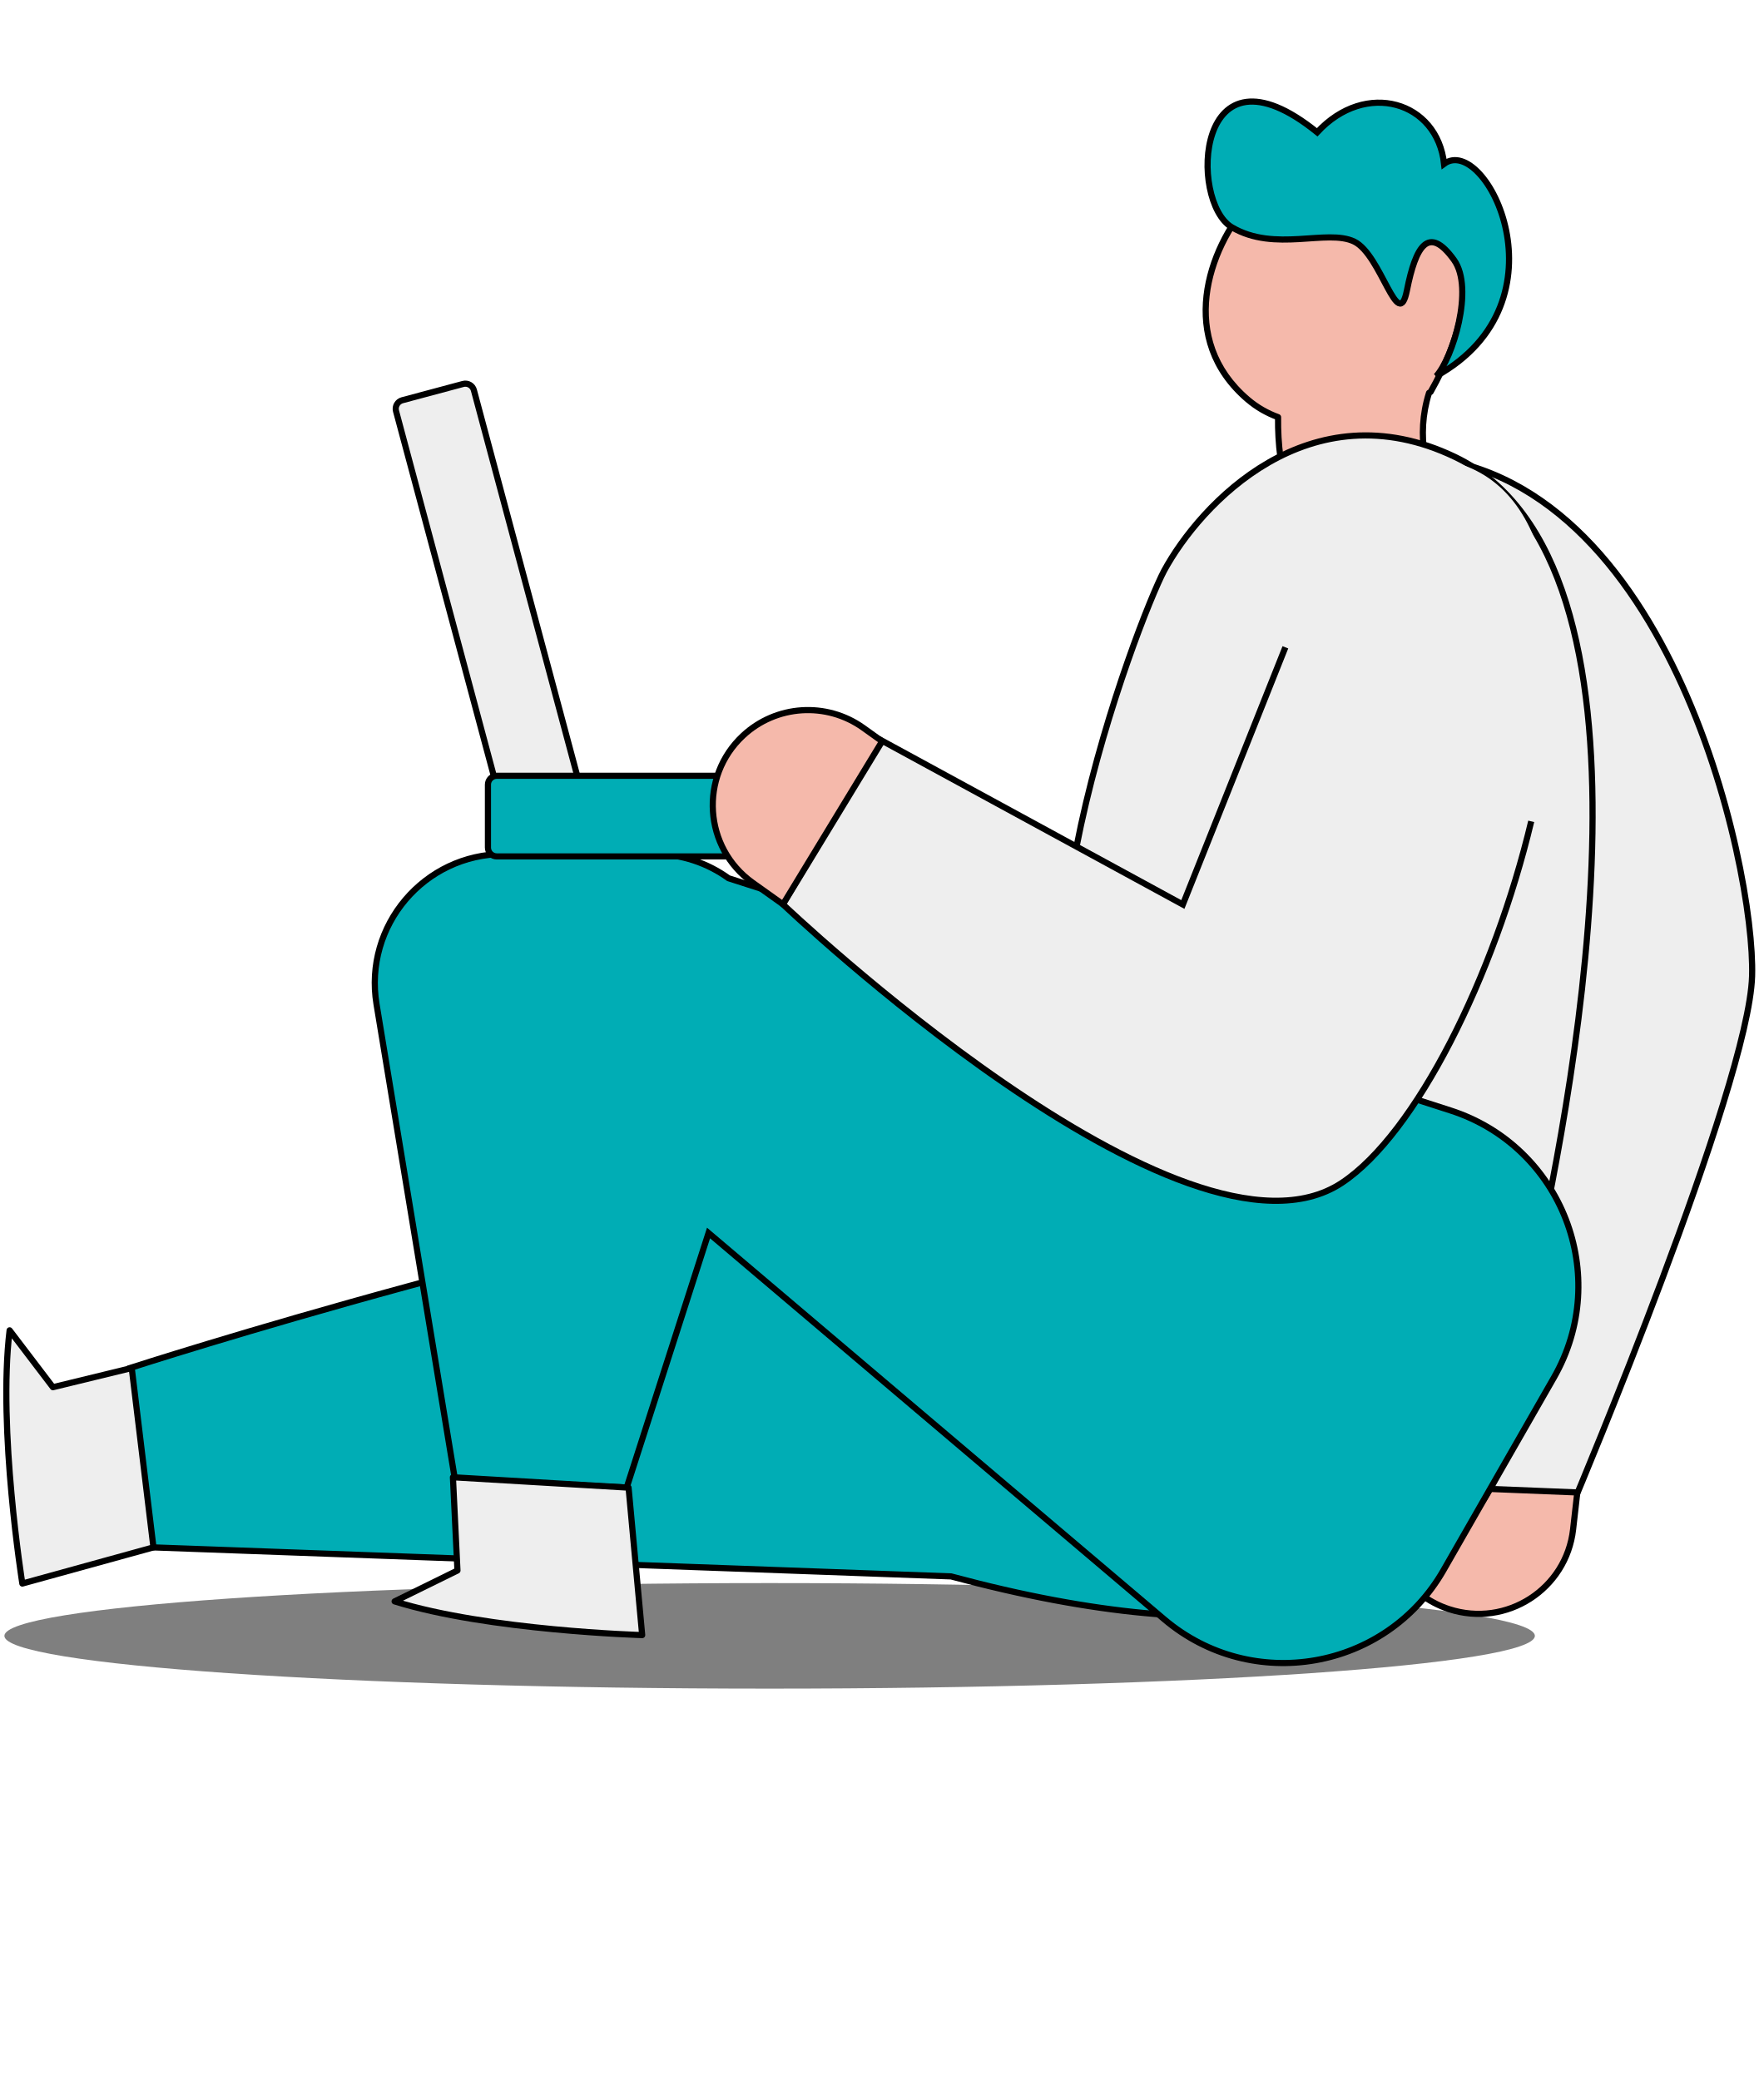
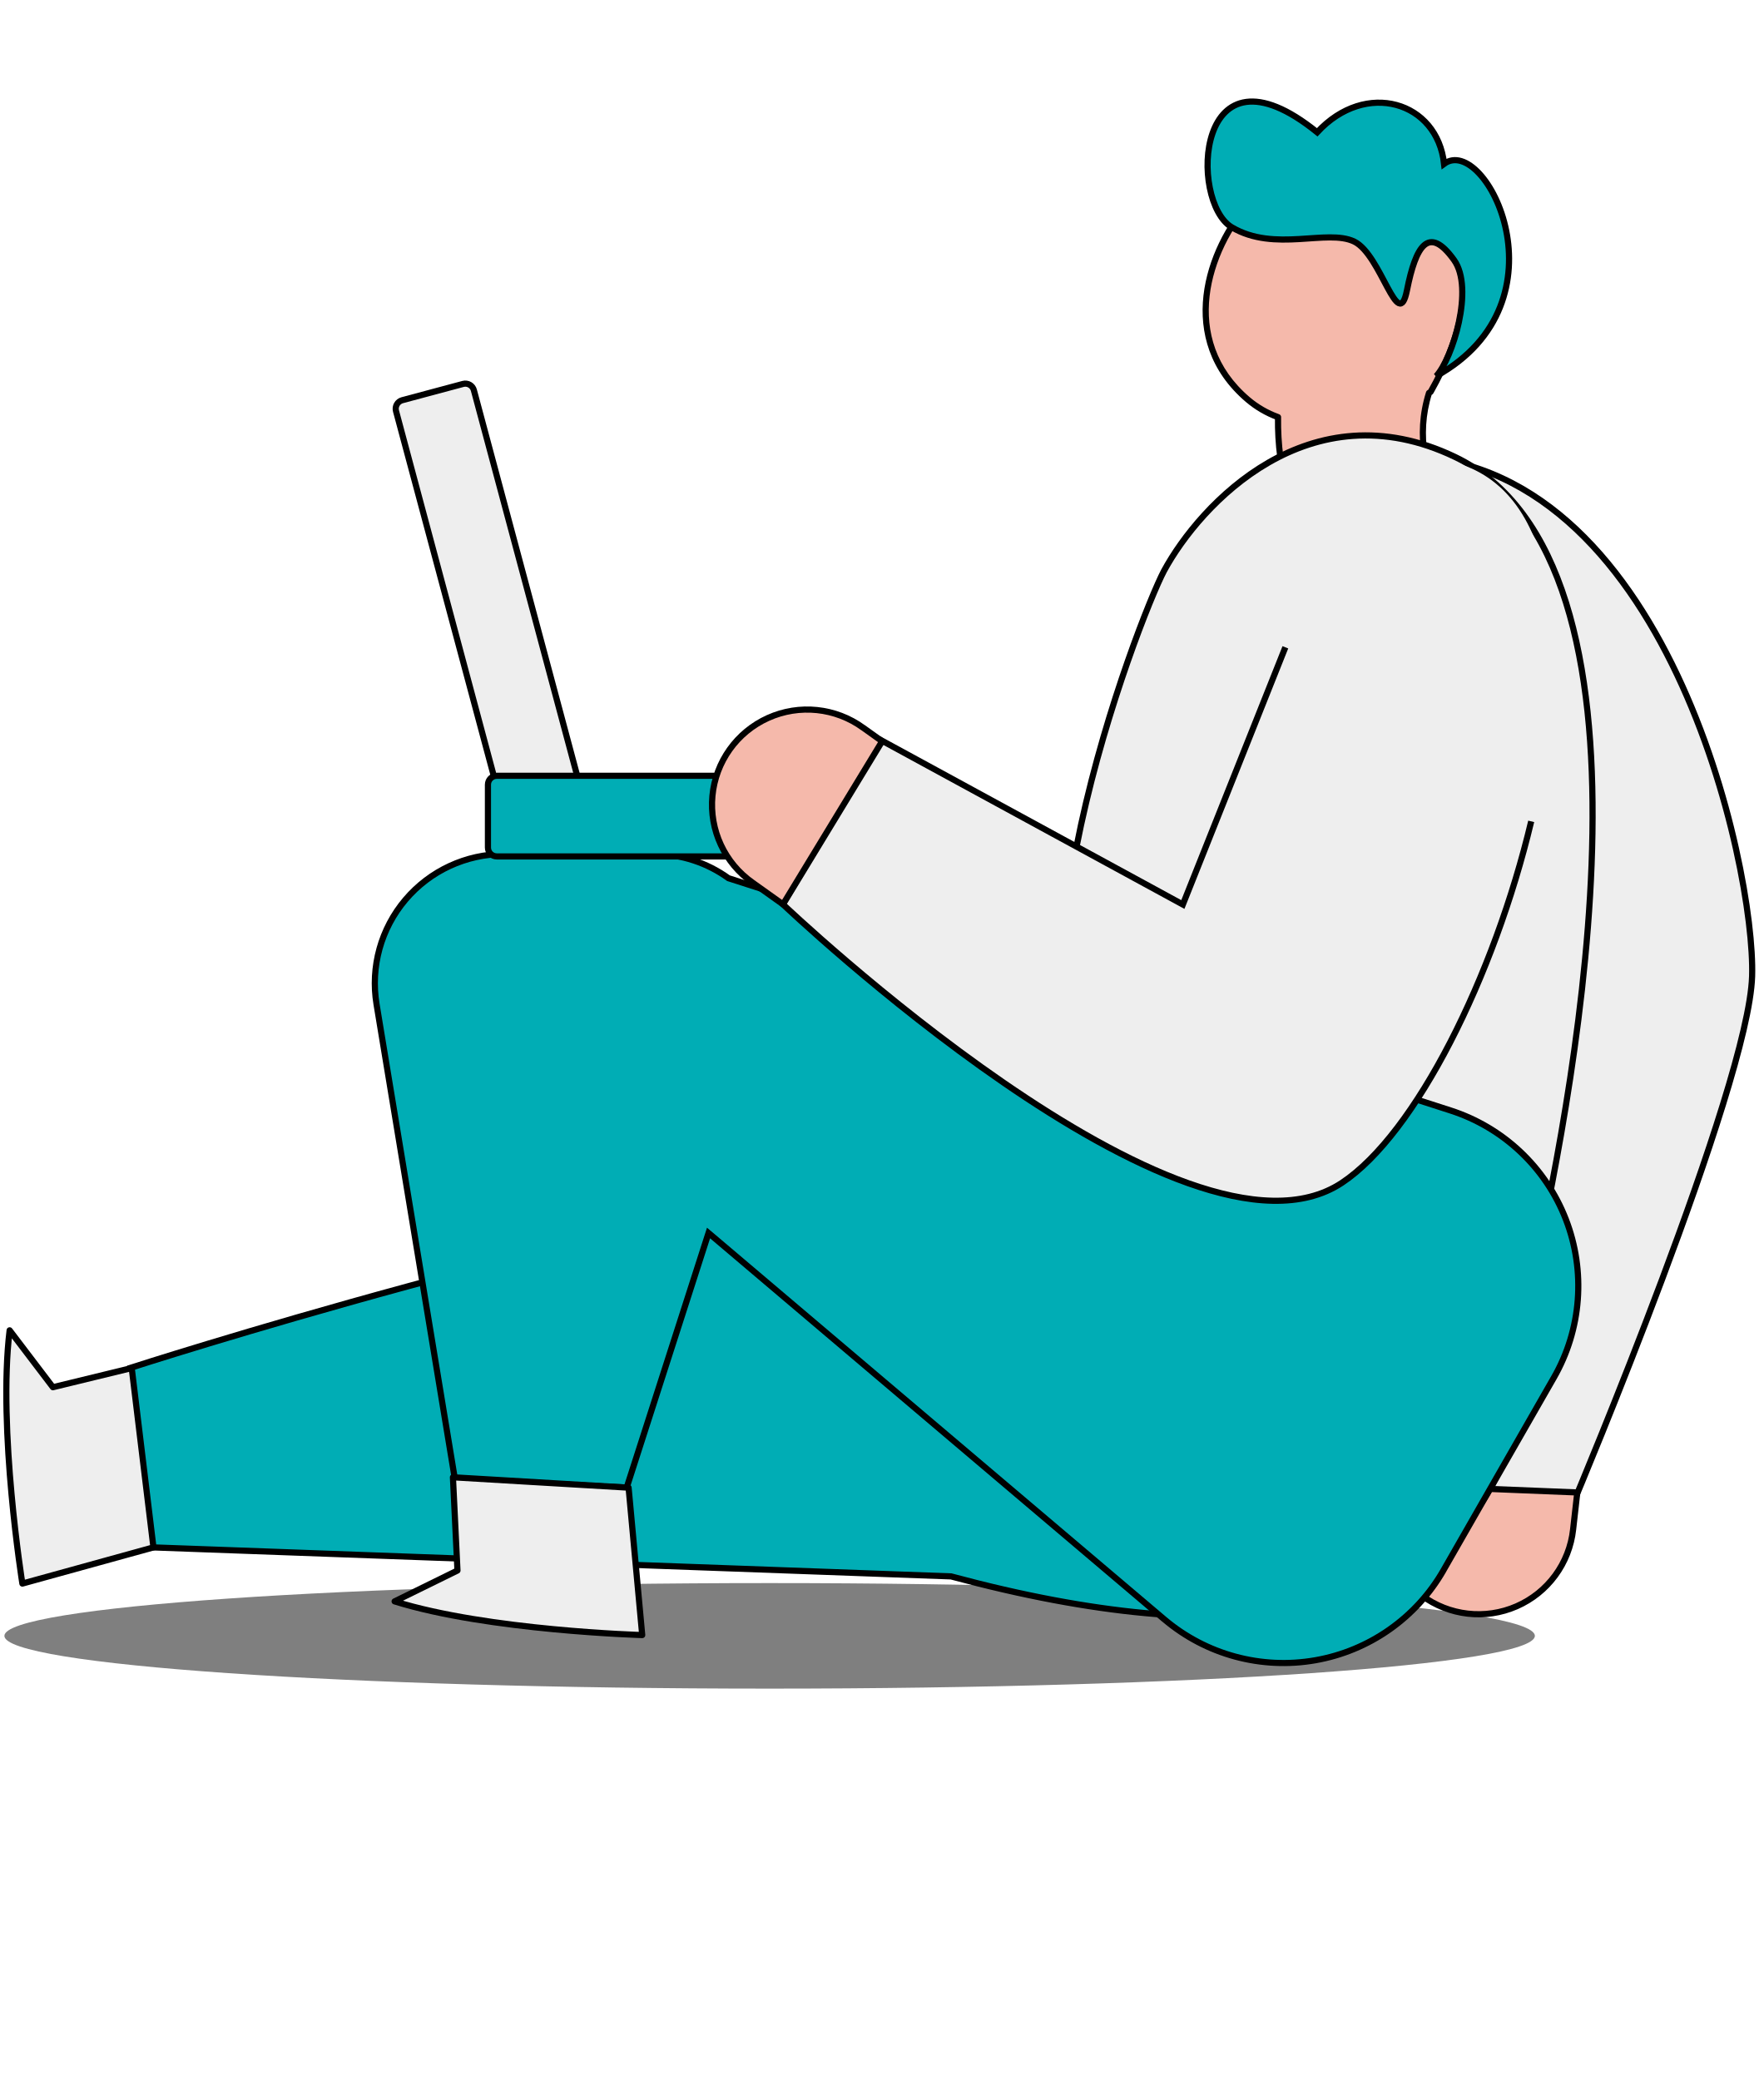
- <svg xmlns="http://www.w3.org/2000/svg" width="401" height="473" viewBox="0 0 401 473" fill="none">
-   <ellipse cx="175" cy="372" rx="174" ry="12" fill="black" fill-opacity="0.5" />
-   <path fill-rule="evenodd" clip-rule="evenodd" d="M290.611 94.861C288.169 93.97 285.842 92.668 283.72 90.859C267.696 77.208 274.567 56.612 284.264 45.889C293.962 35.167 353.284 39.444 325.299 89.118C325.181 89.189 325.061 89.26 324.939 89.332C321.81 99.288 324.449 107.827 327.615 118.072C328.906 122.251 330.285 126.714 331.396 131.672L301.716 129.546C293.558 118.468 290.466 107.302 290.611 94.861Z" fill="#F5B9AB" />
-   <path d="M283.72 90.859L283.266 91.392L283.72 90.859ZM290.611 94.861L290.851 94.204C291.13 94.306 291.314 94.573 291.311 94.87L290.611 94.861ZM284.264 45.889L284.783 46.359L284.264 45.889ZM325.299 89.118L325.909 89.461C325.849 89.566 325.764 89.654 325.66 89.717L325.299 89.118ZM324.939 89.332L324.272 89.122C324.324 88.957 324.435 88.817 324.585 88.729L324.939 89.332ZM327.615 118.072L326.946 118.279L327.615 118.072ZM331.396 131.672L332.078 131.519C332.127 131.735 332.07 131.961 331.926 132.129C331.782 132.296 331.567 132.386 331.346 132.37L331.396 131.672ZM301.716 129.546L301.666 130.243C301.462 130.229 301.274 130.125 301.153 129.96L301.716 129.546ZM284.173 90.327C286.229 92.078 288.481 93.34 290.851 94.204L290.372 95.518C287.856 94.6 285.456 93.257 283.266 91.392L284.173 90.327ZM284.783 46.359C280.016 51.63 275.95 59.328 275.042 67.355C274.138 75.35 276.361 83.671 284.173 90.327L283.266 91.392C275.055 84.396 272.702 75.594 273.652 67.198C274.598 58.833 278.816 50.872 283.746 45.42L284.783 46.359ZM324.69 88.774C331.639 76.439 333.097 67.046 331.378 60.066C329.664 53.105 324.752 48.393 318.613 45.487C312.465 42.577 305.134 41.507 298.738 41.833C295.543 41.996 292.602 42.507 290.176 43.296C287.737 44.09 285.88 45.146 284.783 46.359L283.746 45.42C285.073 43.952 287.191 42.797 289.743 41.966C292.308 41.131 295.374 40.604 298.667 40.436C305.246 40.101 312.815 41.195 319.212 44.223C325.618 47.255 330.895 52.255 332.736 59.732C334.573 67.19 332.952 76.959 325.909 89.461L324.69 88.774ZM324.585 88.729C324.705 88.658 324.823 88.588 324.939 88.519L325.66 89.717C325.54 89.789 325.418 89.862 325.293 89.935L324.585 88.729ZM326.946 118.279C323.79 108.063 321.068 99.316 324.272 89.122L325.606 89.542C322.552 99.259 325.108 107.591 328.283 117.866L326.946 118.279ZM330.713 131.825C329.609 126.898 328.238 122.46 326.946 118.279L328.283 117.866C329.573 122.042 330.96 126.53 332.078 131.519L330.713 131.825ZM301.766 128.848L331.446 130.975L331.346 132.37L301.666 130.243L301.766 128.848ZM291.311 94.87C291.167 107.17 294.218 118.185 302.279 129.131L301.153 129.96C292.899 118.752 289.764 107.435 289.912 94.853L291.311 94.87Z" fill="black" />
-   <path d="M330.624 59.12C335.268 65.582 330.266 81.541 326.575 85.532C357.158 68.563 337.796 30.276 328.36 37.258C326.822 23.103 310.58 18.108 299.507 30.08C271.747 7.662 270.286 45.862 280.085 51.671C289.883 57.48 301.771 51.948 307.94 54.944C314.11 57.939 317.917 76.085 319.915 66.014C321.914 55.943 324.818 51.044 330.624 59.12Z" fill="#00ADB5" stroke="black" stroke-width="1.399" />
-   <path d="M358.072 340.989L315.023 337.865L325.383 221.989C325.383 221.989 275.437 103.63 318.312 103.63C378.893 103.63 399.151 196.966 398.396 221.989C397.64 247.012 358.072 340.989 358.072 340.989Z" fill="#EEEEEE" stroke="black" stroke-width="1.399" />
-   <path d="M314.697 342.877L315.299 337.645L358.651 339.387L357.695 347.795C356.15 361.389 342.534 370.155 329.519 365.935C319.72 362.757 313.52 353.111 314.697 342.877Z" fill="#F5B9AB" stroke="black" stroke-width="1.399" stroke-linejoin="round" />
-   <path d="M252.211 257.602C224.208 230.451 259.008 140.516 264.684 129.813C272.947 114.561 297.75 88.028 330.852 103.912C380.909 127.932 358.035 246.78 349.037 287.978L252.211 257.602Z" fill="#EEEEEE" stroke="black" stroke-width="1.399" />
-   <path d="M34.154 351.857L29.642 311.065C29.642 311.065 134.411 277.111 220.758 264.371L339.316 274.612C357.125 316.696 348.342 394.038 216.256 358.481L34.154 351.857Z" fill="#00ADB5" stroke="black" stroke-width="1.399" />
-   <path fill-rule="evenodd" clip-rule="evenodd" d="M161.109 280.389L142.494 338.285L103.438 336.377L85.617 228.371C82.665 210.479 96.469 194.21 114.603 194.21L138.767 194.21L140.436 191.601L148.548 194.21C155.031 194.218 160.901 196.281 165.658 199.714L329.786 252.51C355.168 260.675 366.585 290.144 353.327 313.278L328.219 357.092C315.186 379.835 284.714 385.179 264.72 368.228L161.109 280.389Z" fill="#00ADB5" />
-   <path d="M161.109 280.389L161.561 279.855L160.763 279.179L160.443 280.175L161.109 280.389ZM142.494 338.285L142.46 338.983L142.996 339.009L143.16 338.499L142.494 338.285ZM103.438 336.377L102.747 336.49L102.839 337.048L103.403 337.075L103.438 336.377ZM85.617 228.371L86.307 228.257L85.617 228.371ZM114.603 194.21V194.91V194.21ZM138.767 194.21V194.91H139.15L139.356 194.587L138.767 194.21ZM140.436 191.601L140.651 190.935L140.138 190.77L139.847 191.224L140.436 191.601ZM148.548 194.21L148.334 194.876L148.438 194.91L148.547 194.91L148.548 194.21ZM165.658 199.714L165.249 200.281L165.339 200.346L165.444 200.38L165.658 199.714ZM329.786 252.51L330 251.844L329.786 252.51ZM353.327 313.278L353.934 313.626L353.327 313.278ZM328.219 357.092L327.612 356.744L328.219 357.092ZM264.72 368.228L265.172 367.694L264.72 368.228ZM160.443 280.175L141.828 338.07L143.16 338.499L161.775 280.603L160.443 280.175ZM142.528 337.586L103.472 335.678L103.403 337.075L142.46 338.983L142.528 337.586ZM104.128 336.263L86.307 228.257L84.927 228.485L102.747 336.49L104.128 336.263ZM86.307 228.257C83.425 210.791 96.9 194.91 114.603 194.91L114.603 193.511C96.037 193.511 81.904 210.166 84.927 228.485L86.307 228.257ZM114.603 194.91L138.767 194.91V193.511L114.603 193.511V194.91ZM139.356 194.587L141.026 191.978L139.847 191.224L138.178 193.833L139.356 194.587ZM140.222 192.267L148.334 194.876L148.762 193.544L140.651 190.935L140.222 192.267ZM148.547 194.91C154.879 194.917 160.606 196.931 165.249 200.281L166.068 199.147C161.195 195.631 155.183 193.519 148.549 193.511L148.547 194.91ZM165.444 200.38L329.571 253.176L330 251.844L165.873 199.048L165.444 200.38ZM329.571 253.176C354.53 261.204 365.757 290.182 352.72 312.931L353.934 313.626C367.412 290.106 355.806 260.145 330 251.844L329.571 253.176ZM352.72 312.931L327.612 356.744L328.826 357.44L353.934 313.626L352.72 312.931ZM327.612 356.744C314.796 379.108 284.833 384.363 265.172 367.694L264.267 368.761C284.595 385.995 315.575 380.562 328.826 357.44L327.612 356.744ZM265.172 367.694L161.561 279.855L160.657 280.923L264.267 368.761L265.172 367.694Z" fill="black" />
-   <path d="M102.988 335.936L142.926 338.298L146.022 371.825C146.022 371.825 110.986 370.809 89.732 364.161L104.018 357.14L102.988 335.936Z" fill="#EEEEEE" stroke="black" stroke-width="1.399" stroke-linejoin="round" />
-   <rect width="97.773" height="18.332" rx="2.009" transform="matrix(0.258819 0.965926 0.965926 -0.258819 89.5281 91.5376)" fill="#EEEEEE" stroke="black" stroke-width="1.399" />
-   <rect width="97.773" height="18.332" rx="2.009" transform="matrix(-1 0 0 1 208.723 176.418)" fill="#00ADB5" stroke="black" stroke-width="1.399" />
-   <path d="M29.952 311.095L34.892 351.877L5.081 360.105C5.081 360.105 -0.536 324.966 2.186 302.521L12.031 315.456L29.952 311.095Z" fill="#EEEEEE" stroke="black" stroke-width="1.399" stroke-linejoin="round" />
-   <path d="M177.994 205.615L200.366 168.338L268.96 205.689C265.815 162.582 295.402 100.546 326.471 104.325C380.976 110.953 340.821 245.301 305.116 268.983C269.41 292.664 177.994 205.615 177.994 205.615Z" fill="#EEEEEE" />
-   <path d="M348.174 186.777C339.738 222.124 321.933 257.829 305.116 268.983C269.41 292.664 177.994 205.615 177.994 205.615L200.366 168.338L268.96 205.689L292.274 147.2" stroke="black" stroke-width="1.399" />
-   <path d="M196.293 165.51L200.578 168.573L178.038 205.645L171.148 200.734C160.007 192.792 158.94 176.633 168.941 167.296C176.471 160.266 187.913 159.519 196.293 165.51Z" fill="#F5B9AB" stroke="black" stroke-width="1.399" stroke-linejoin="round" />
+ <svg xmlns="http://www.w3.org/2000/svg" width="401" height="473" fill="none">
+   <ellipse cx="175" cy="372" fill="#000" fill-opacity=".5" rx="174" ry="12" />
+   <path fill="#F5B9AB" fill-rule="evenodd" d="M290.61 94.86a22.5 22.5 0 0 1-6.89-4c-16.02-13.65-9.15-34.25.54-44.97 9.7-10.72 69.02-6.45 41.04 43.23l-.36.21c-3.13 9.96-.5 18.5 2.68 28.74 1.29 4.18 2.67 8.64 3.78 13.6l-29.68-2.12c-8.16-11.08-11.25-22.25-11.1-34.69Z" clip-rule="evenodd" />
+   <path fill="#000" d="m283.72 90.86-.45.53.45-.53Zm6.9 4 .23-.66c.28.1.46.37.46.67h-.7Zm-6.36-48.97.52.47-.52-.47Zm41.04 43.23.6.34a.7.7 0 0 1-.24.26l-.36-.6Zm-.36.21-.67-.2a.7.7 0 0 1 .31-.4l.36.6Zm2.68 28.74-.67.2.67-.2Zm3.78 13.6.68-.15a.7.7 0 0 1-.73.85l.05-.7Zm-29.68-2.12-.05.7a.7.7 0 0 1-.52-.29l.57-.41Zm-17.55-39.22a21.67 21.67 0 0 0 6.68 3.87l-.48 1.32a23.06 23.06 0 0 1-7.1-4.13l.9-1.06Zm.61-43.97c-4.76 5.27-8.83 12.97-9.74 21-.9 7.99 1.32 16.31 9.13 22.97l-.9 1.06c-8.21-7-10.57-15.8-9.62-24.2.95-8.36 5.17-16.32 10.1-21.77l1.03.94Zm39.91 42.41c6.95-12.33 8.4-21.72 6.69-28.7-1.72-6.96-6.63-11.68-12.77-14.58-6.15-2.91-13.48-3.98-19.87-3.66-3.2.17-6.14.68-8.56 1.47-2.44.79-4.3 1.85-5.4 3.06l-1.03-.94c1.32-1.47 3.44-2.62 6-3.45a35.07 35.07 0 0 1 8.92-1.53c6.58-.34 14.14.75 20.54 3.78 6.4 3.04 11.69 8.04 13.53 15.51 1.83 7.46.21 17.23-6.83 29.73l-1.22-.69Zm-.1-.04.35-.21.72 1.2-.37.22-.7-1.21Zm2.36 29.55c-3.16-10.22-5.88-18.96-2.68-29.16l1.34.42c-3.06 9.72-.5 18.05 2.67 28.33l-1.33.4Zm3.76 13.54a172.8 172.8 0 0 0-3.76-13.54l1.33-.41c1.3 4.17 2.68 8.66 3.8 13.65l-1.37.3Zm-28.94-2.97 29.68 2.13-.1 1.39-29.68-2.13.1-1.4ZM291.3 94.87c-.14 12.3 2.9 23.31 10.97 34.26l-1.13.83c-8.25-11.2-11.39-22.53-11.24-35.1l1.4.01Z" />
+   <path fill="#00ADB5" stroke="#000" stroke-width="1.4" d="M330.62 59.12c4.65 6.46-.35 22.42-4.05 26.41 30.59-16.97 11.23-55.25 1.79-48.27-1.54-14.16-17.78-19.15-28.85-7.18-27.76-22.42-29.22 15.78-19.43 21.6 9.8 5.8 21.7.27 27.86 3.26 6.17 3 9.98 21.15 11.98 11.07 2-10.07 4.9-14.97 10.7-6.89Z" />
+   <path fill="#EEE" stroke="#000" stroke-width="1.4" d="m358.07 340.99-43.05-3.13L325.38 222s-49.94-118.36-7.07-118.36c60.58 0 80.84 93.34 80.09 118.36-.76 25.02-40.33 119-40.33 119Z" />
+   <path fill="#F5B9AB" stroke="#000" stroke-linejoin="round" stroke-width="1.4" d="m314.7 342.88.6-5.24 43.35 1.75-.95 8.4a21.64 21.64 0 1 1-43-4.91Z" />
+   <path fill="#EEE" stroke="#000" stroke-width="1.4" d="M252.21 257.6c-28-27.15 6.8-117.08 12.47-127.79 8.27-15.25 33.07-41.78 66.17-25.9 50.06 24.02 27.19 142.87 18.19 184.07L252.2 257.6Z" />
+   <path fill="#00ADB5" stroke="#000" stroke-width="1.4" d="m34.15 351.86-4.5-40.8s104.76-33.95 191.1-46.69l118.57 10.24c17.8 42.09 9.02 119.43-123.06 83.87l-182.1-6.62Z" />
+   <path fill="#00ADB5" fill-rule="evenodd" d="m161.1 280.39-18.6 57.9-39.06-1.91-17.82-108a29.38 29.38 0 0 1 28.98-34.17h24.17l1.67-2.6 8.1 2.6c6.5 0 12.36 2.07 17.12 5.5l164.13 52.8a41.93 41.93 0 0 1 23.54 60.77l-25.11 43.81a41.93 41.93 0 0 1-63.5 11.14l-103.61-87.84Z" clip-rule="evenodd" />
+   <path fill="#000" d="m161.1 280.39.46-.53-.8-.68-.32 1 .67.2Zm-18.6 57.9-.04.7.54.02.16-.51-.67-.21Zm-39.06-1.91-.7.11.1.56.56.02.04-.7Zm-17.82-108 .69-.12-.7.11Zm28.98-34.17v.7-.7Zm24.17 0v.7h.38l.2-.32-.58-.38Zm1.67-2.6.21-.68-.51-.16-.3.45.6.38Zm8.1 2.6-.2.67.1.03h.1v-.7Zm17.12 5.5-.41.57.09.07.1.03.22-.67Zm164.13 52.8.21-.67-.21.67Zm23.54 60.77.6.35-.6-.35Zm-25.11 43.81-.6-.35.6.35Zm-63.5 11.14.45-.54-.45.54Zm-104.28-88.06-18.61 57.9 1.33.43 18.62-57.9-1.34-.43Zm-17.91 57.42-39.06-1.91-.07 1.4 39.06 1.9.07-1.4Zm-38.4-1.33-17.82-108-1.38.23 17.82 108 1.38-.23Zm-17.82-108a28.68 28.68 0 0 1 28.3-33.35v-1.4a30.08 30.08 0 0 0-29.68 34.98l1.38-.23Zm28.3-33.35h24.16v-1.4H114.6v1.4Zm24.75-.32 1.67-2.61-1.18-.76-1.67 2.61 1.18.76Zm.86-2.32 8.11 2.6.43-1.33-8.1-2.6-.44 1.33Zm8.33 2.64c6.33 0 12.06 2.02 16.7 5.37l.82-1.13a29.82 29.82 0 0 0-17.52-5.64v1.4Zm16.9 5.47 164.12 52.8.43-1.34-164.13-52.8-.43 1.34Zm164.12 52.8a41.23 41.23 0 0 1 23.15 59.75l1.21.7A42.63 42.63 0 0 0 330 251.84l-.43 1.34Zm23.15 59.75-25.1 43.81 1.2.7 25.11-43.81-1.21-.7Zm-25.1 43.81a41.23 41.23 0 0 1-62.45 10.95l-.9 1.07a42.63 42.63 0 0 0 64.56-11.32l-1.22-.7Zm-62.45 10.95-103.6-87.83-.91 1.06 103.6 87.84.91-1.07Z" />
+   <path fill="#EEE" stroke="#000" stroke-linejoin="round" stroke-width="1.4" d="m102.99 335.94 39.94 2.36 3.1 33.52s-35.04-1.01-56.3-7.66l14.29-7.02-1.03-21.2Z" />
+   <rect width="97.77" height="18.33" fill="#EEE" stroke="#000" stroke-width="1.4" rx="2.01" transform="scale(1 -1) rotate(-75 -14.88 -104.1)" />
+   <rect width="97.77" height="18.33" fill="#00ADB5" stroke="#000" stroke-width="1.4" rx="2.01" transform="matrix(-1 0 0 1 208.72 176.42)" />
+   <path fill="#EEE" stroke="#000" stroke-linejoin="round" stroke-width="1.4" d="m29.95 311.1 4.94 40.78-29.8 8.23s-5.63-35.14-2.9-57.59l9.84 12.94 17.92-4.36Z" />
+   <path fill="#EEE" d="m178 205.62 22.37-37.28 68.59 37.35c-3.14-43.1 26.44-105.14 57.51-101.36 54.5 6.62 14.35 140.97-21.35 164.65-35.71 23.68-127.13-63.37-127.13-63.37Z" />
+   <path stroke="#000" stroke-width="1.4" d="M348.17 186.78c-8.43 35.34-26.24 71.05-43.05 82.2-35.71 23.68-127.13-63.37-127.13-63.37l22.38-37.27 68.59 37.35 23.31-58.49" />
+   <path fill="#F5B9AB" stroke="#000" stroke-linejoin="round" stroke-width="1.4" d="m196.3 165.51 4.28 3.06-22.54 37.08-6.9-4.92a21.64 21.64 0 1 1 25.15-35.22Z" />
</svg>
